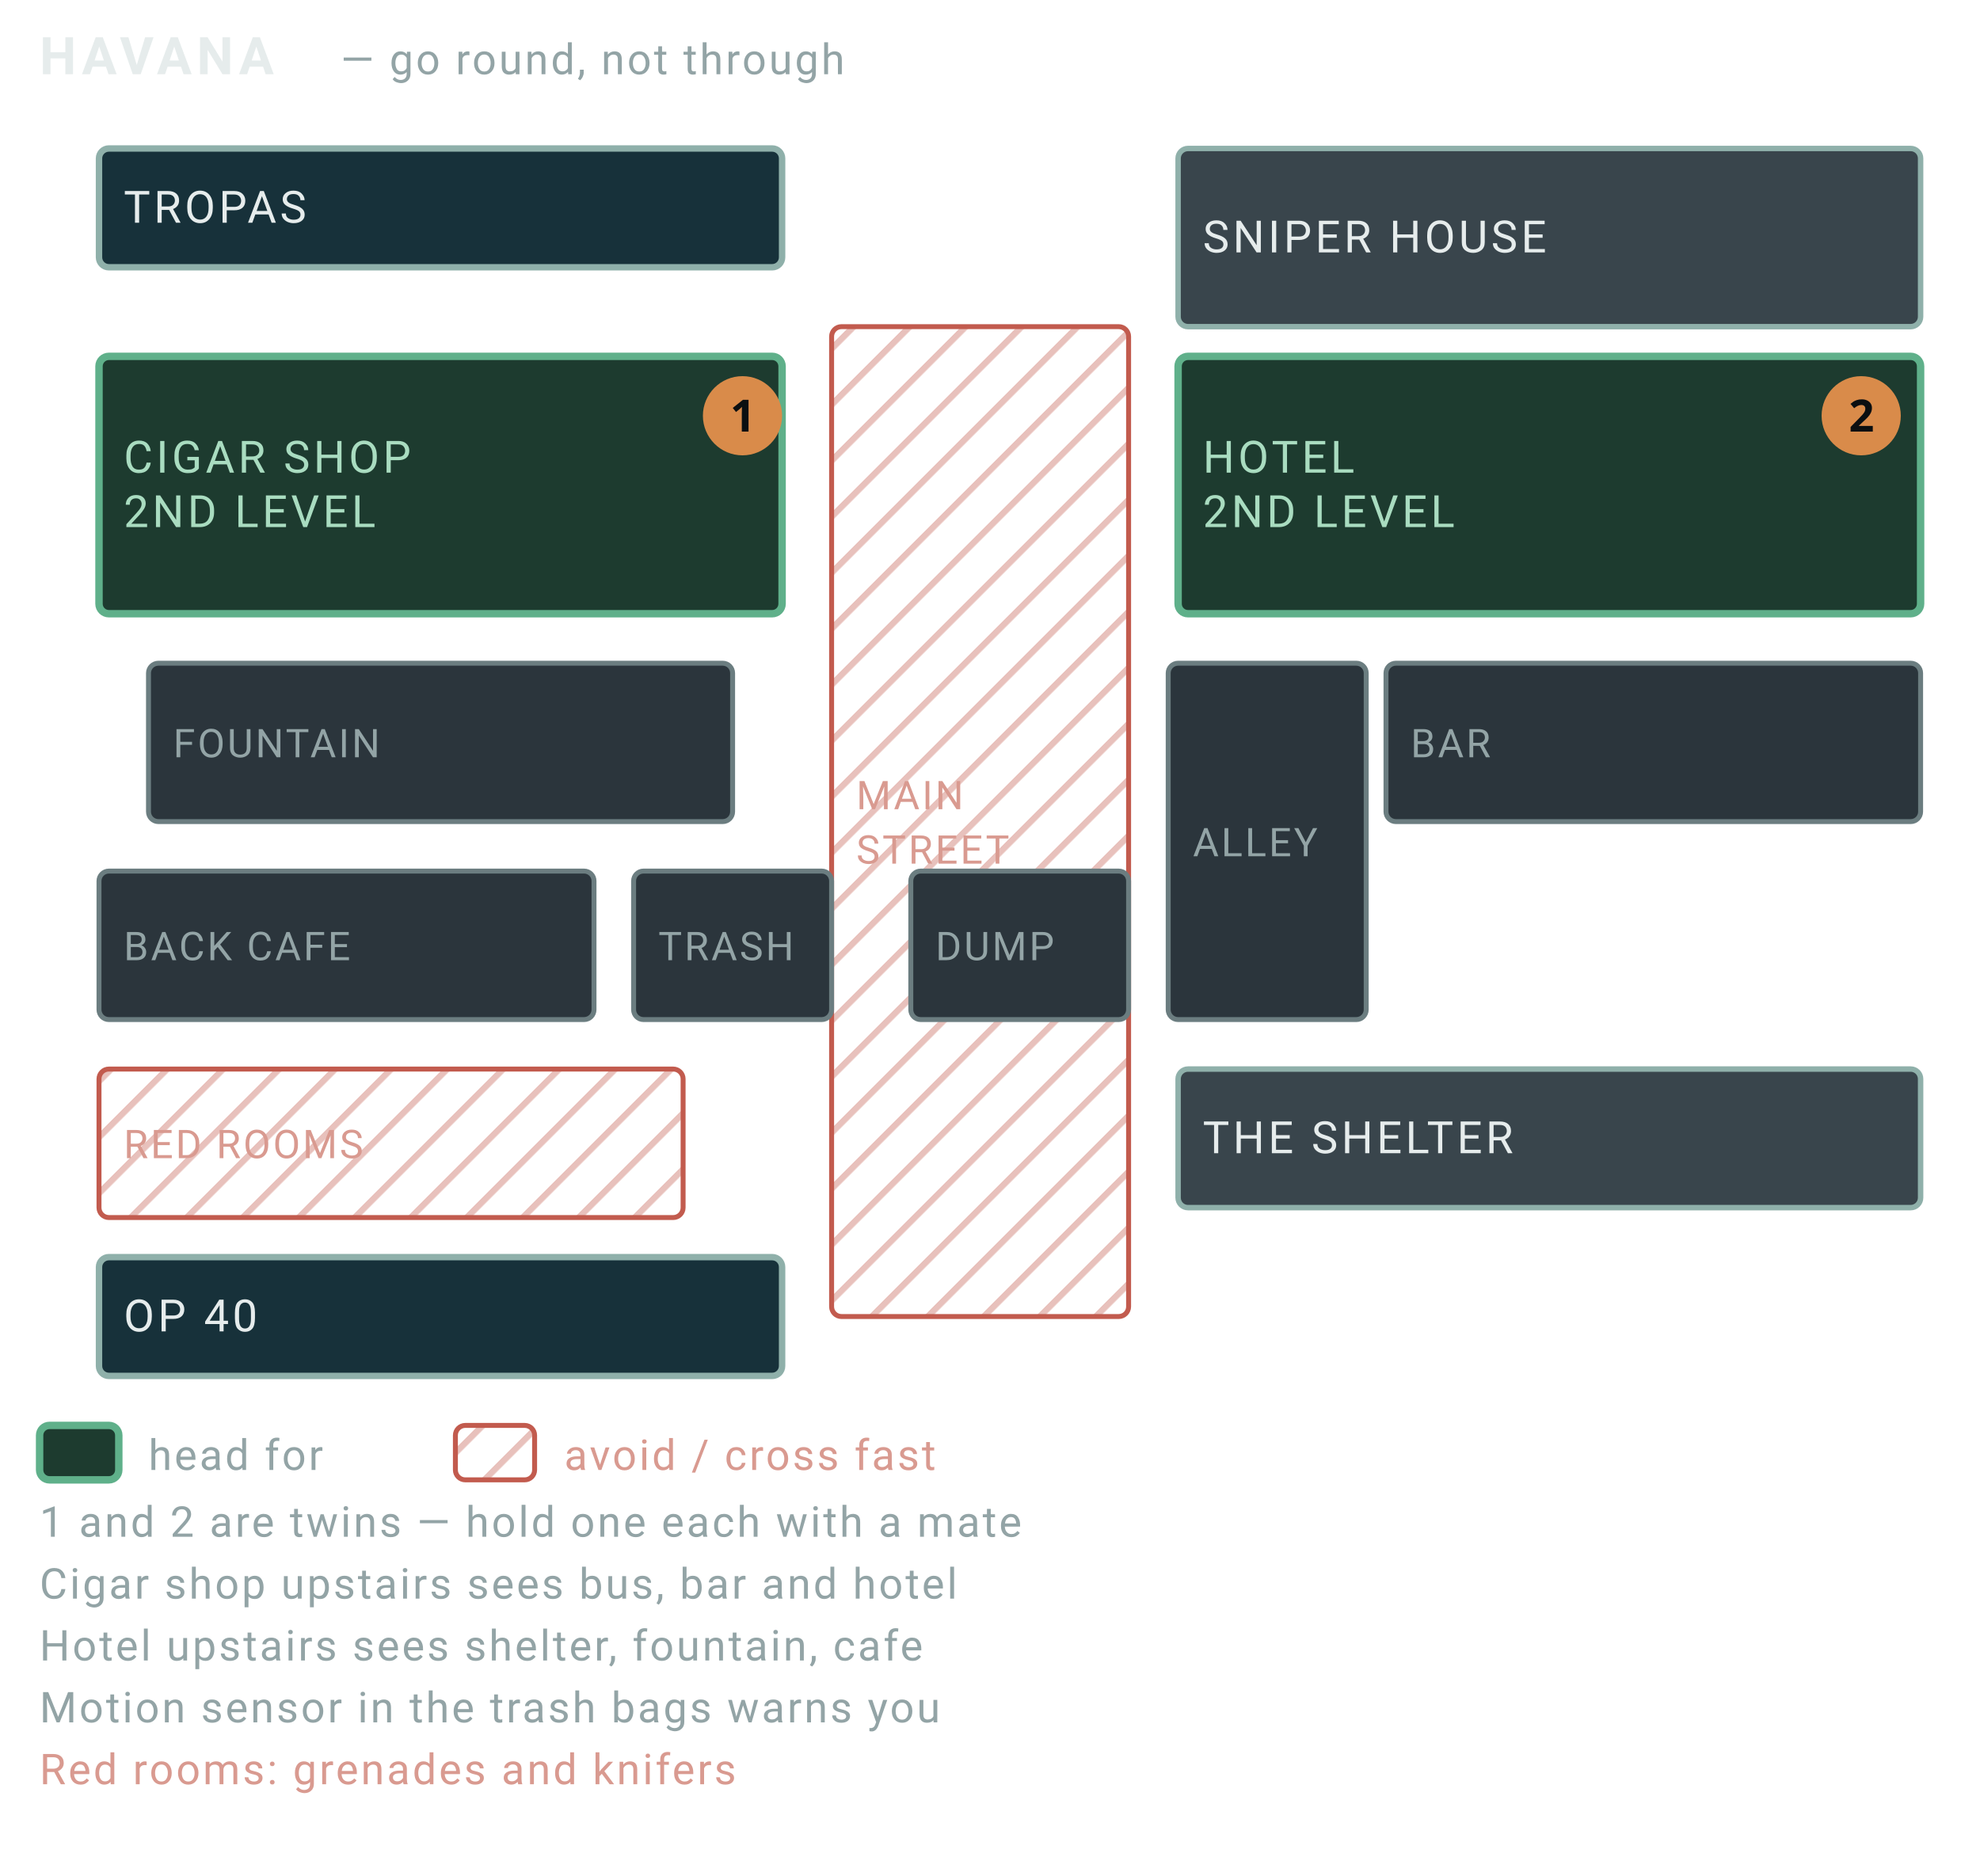
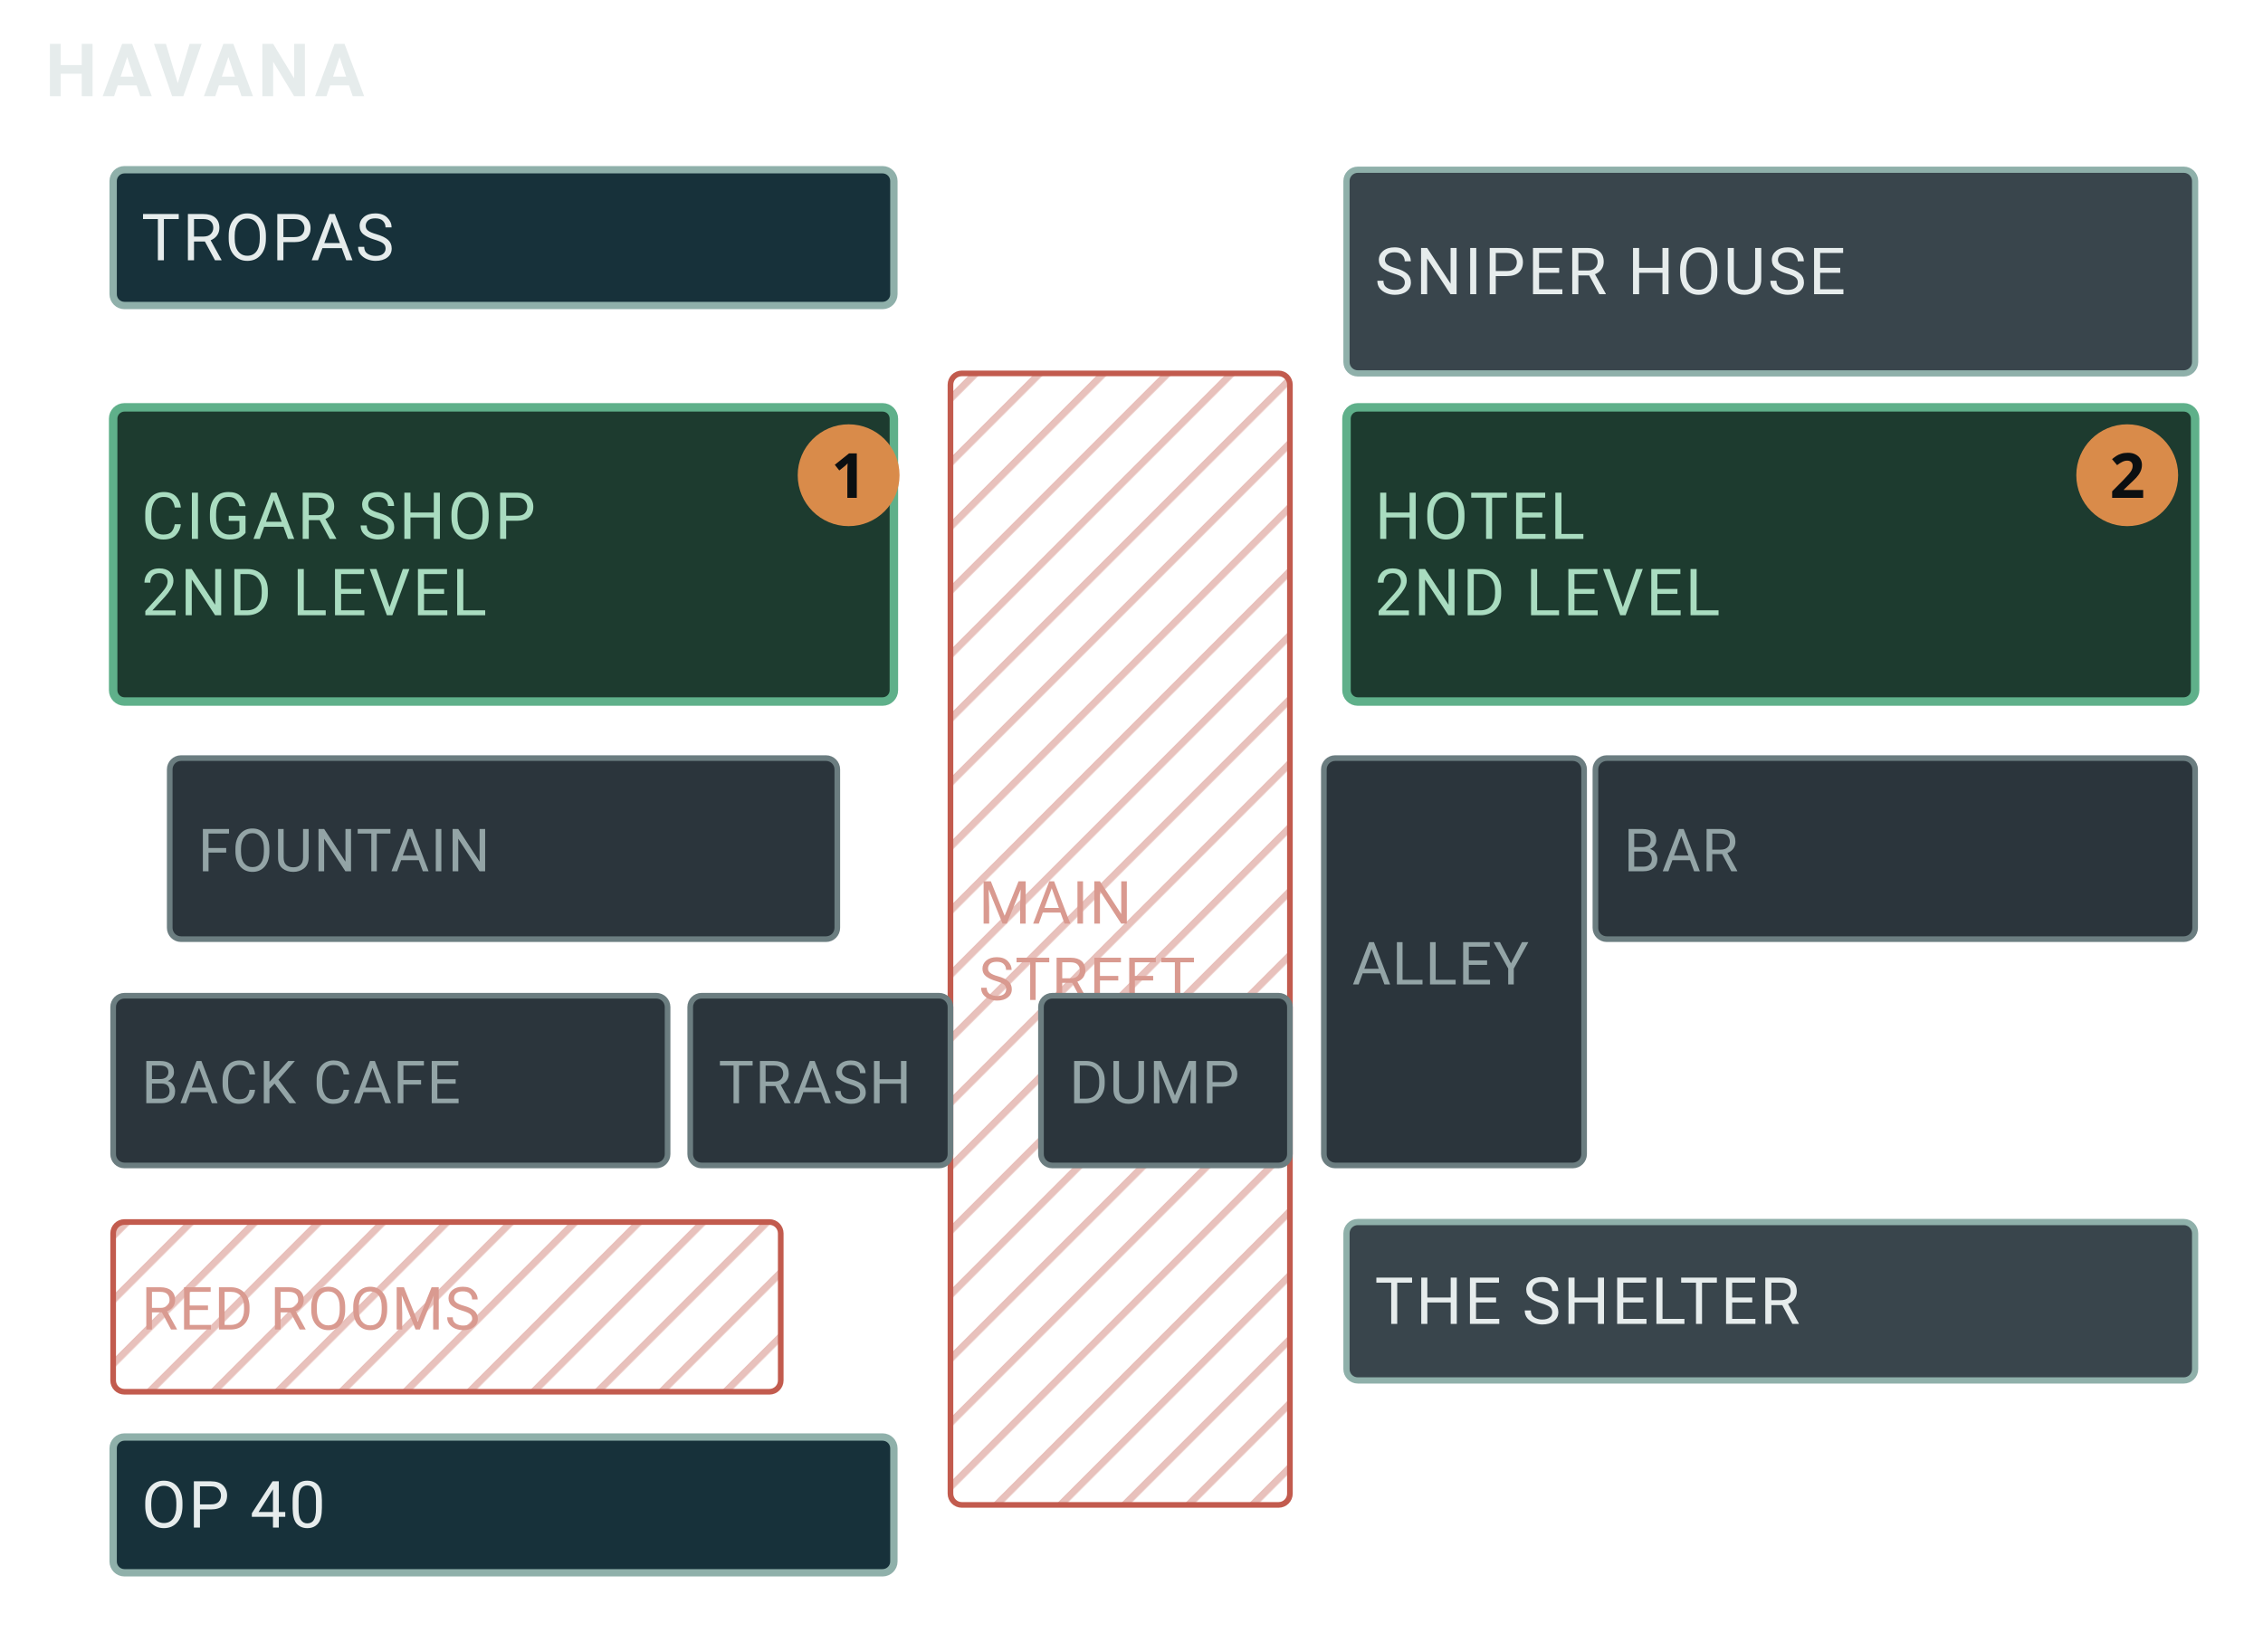
- <svg xmlns="http://www.w3.org/2000/svg" width="400" height="379" viewBox="0 0 400 379" role="img" aria-label="Havana tactical schematic, traced from the in-game minimap.">
+ <svg xmlns="http://www.w3.org/2000/svg" width="400" height="292" viewBox="0 0 400 292" role="img" aria-label="Havana tactical schematic, traced from the in-game minimap.">
  <defs>
    <pattern id="hz" width="8" height="8" patternTransform="rotate(45)" patternUnits="userSpaceOnUse">
      <line x1="0" y1="0" x2="0" y2="8" stroke="#c25b4e" stroke-width="2.5" opacity="0.38" />
    </pattern>
    <style>
.terr{fill:#1b2429;stroke:#55636e;stroke-width:1.4}
.b{fill:#39454c;stroke:#8fb0aa;stroke-width:1.1}
.s{fill:#2b353c;stroke:#6b7d80;stroke-width:1}
.sp{fill:#17313a;stroke:#8fb0aa;stroke-width:1.3}
.rock{fill:#333f45;stroke:#7d8f92;stroke-width:0.9}
.water{fill:#24343c;stroke:#8fb0aa;stroke-width:1}
.hot{fill:url(#hz);stroke:#c25b4e;stroke-width:1}
.lbl{fill:#e6ecec;font-family:ui-sans-serif,system-ui,'Segoe UI',Roboto,sans-serif;
-      font-size:9.0px;letter-spacing:0.7px}
+      font-size:11.5px;letter-spacing:0.4px}
.lbl2{fill:#93a4a6;font-family:ui-sans-serif,system-ui,'Segoe UI',Roboto,sans-serif;
-       font-size:8.0px;letter-spacing:0.5px}
+       font-size:10.5px;letter-spacing:0.2px}
.hotlbl{fill:#d99a90;font-family:ui-sans-serif,system-ui,'Segoe UI',Roboto,sans-serif;
-         font-size:8.0px;letter-spacing:0.5px}
+         font-size:10.5px;letter-spacing:0.2px}
.ttl{fill:#e6ecec;font-family:ui-sans-serif,system-ui,'Segoe UI',Roboto,sans-serif;
-      font-size:10.5px;letter-spacing:1.0px;font-weight:600}
- .key{fill:#93a4a6;font-family:ui-sans-serif,system-ui,'Segoe UI',Roboto,sans-serif;
-      font-size:8.6px;letter-spacing:0.5px}
- .keyhot{fill:#d99a90;font-family:ui-sans-serif,system-ui,'Segoe UI',Roboto,sans-serif;
-         font-size:8.6px;letter-spacing:0.5px}
+      font-size:13.0px;letter-spacing:0.8px;font-weight:600}
.pin{fill:#d98b4a}
- .pinn{fill:#0b0f11;font-family:ui-sans-serif,system-ui,sans-serif;font-size:9px;font-weight:700}
+ .pinn{fill:#0b0f11;font-family:ui-sans-serif,system-ui,sans-serif;font-size:11px;font-weight:700}
.link{stroke:#55636e;stroke-width:1.3;fill:none;stroke-dasharray:3 3}

.go{fill:#1d3b2f;stroke:#5fb08a;stroke-width:1.5}
.golbl{fill:#a9dcc0;font-family:ui-sans-serif,system-ui,'Segoe UI',Roboto,sans-serif;
-        font-size:9px;letter-spacing:0.7px}
+        font-size:11.5px;letter-spacing:0.4px}
</style>
  </defs>
-   <text class="ttl" x="8" y="15">HAVANA</text>
-   <text class="key" x="68.84" y="15">— go round, not through</text>
+   <text class="ttl" x="8" y="17">HAVANA</text>
  <rect class="hot" x="168" y="66" width="60" height="200" rx="2" />
-   <text class="hotlbl" x="173" y="163.5">MAIN</text>
-   <text class="hotlbl" x="173" y="174.5">STREET</text>
+   <text class="hotlbl" x="173" y="163.25">MAIN</text>
+   <text class="hotlbl" x="173" y="176.75">STREET</text>
  <rect class="sp" x="20" y="30" width="138" height="24" rx="2" />
-   <text class="lbl" x="25" y="45">TROPAS</text>
+   <text class="lbl" x="25" y="46">TROPAS</text>
  <rect class="b" x="238" y="30" width="150" height="36" rx="2" />
-   <text class="lbl" x="243" y="51">SNIPER HOUSE</text>
+   <text class="lbl" x="243" y="52">SNIPER HOUSE</text>
  <rect class="go" x="20" y="72" width="138" height="52" rx="2" />
-   <text class="golbl" x="25" y="95.5">CIGAR SHOP</text>
-   <text class="golbl" x="25" y="106.5">2ND LEVEL</text>
+   <text class="golbl" x="25" y="95.25">CIGAR SHOP</text>
+   <text class="golbl" x="25" y="108.75">2ND LEVEL</text>
  <rect class="go" x="238" y="72" width="150" height="52" rx="2" />
-   <text class="golbl" x="243" y="95.5">HOTEL</text>
-   <text class="golbl" x="243" y="106.5">2ND LEVEL</text>
+   <text class="golbl" x="243" y="95.25">HOTEL</text>
+   <text class="golbl" x="243" y="108.75">2ND LEVEL</text>
  <rect class="s" x="30" y="134" width="118" height="32" rx="2" />
-   <text class="lbl2" x="35" y="153">FOUNTAIN</text>
-   <rect class="s" x="20" y="176" width="100" height="30" rx="2" />
-   <text class="lbl2" x="25" y="194">BACK CAFE</text>
-   <rect class="s" x="128" y="176" width="40" height="30" rx="2" />
-   <text class="lbl2" x="133" y="194">TRASH</text>
-   <rect class="s" x="280" y="134" width="108" height="32" rx="2" />
-   <text class="lbl2" x="285" y="153">BAR</text>
-   <rect class="s" x="236" y="134" width="40" height="72" rx="2" />
-   <text class="lbl2" x="241" y="173">ALLEY</text>
+   <text class="lbl2" x="35" y="154">FOUNTAIN</text>
+   <rect class="s" x="20" y="176" width="98" height="30" rx="2" />
+   <text class="lbl2" x="25" y="195">BACK CAFE</text>
+   <rect class="s" x="122" y="176" width="46" height="30" rx="2" />
+   <text class="lbl2" x="127" y="195">TRASH</text>
+   <rect class="s" x="282" y="134" width="106" height="32" rx="2" />
+   <text class="lbl2" x="287" y="154">BAR</text>
+   <rect class="s" x="234" y="134" width="46" height="72" rx="2" />
+   <text class="lbl2" x="239" y="174">ALLEY</text>
  <rect class="s" x="184" y="176" width="44" height="30" rx="2" />
-   <text class="lbl2" x="189" y="194">DUMP</text>
+   <text class="lbl2" x="189" y="195">DUMP</text>
  <rect class="b" x="238" y="216" width="150" height="28" rx="2" />
-   <text class="lbl" x="243" y="233">THE SHELTER</text>
+   <text class="lbl" x="243" y="234">THE SHELTER</text>
  <rect class="hot" x="20" y="216" width="118" height="30" rx="2" />
-   <text class="hotlbl" x="25" y="234">RED ROOMS</text>
+   <text class="hotlbl" x="25" y="235">RED ROOMS</text>
  <rect class="sp" x="20" y="254" width="138" height="24" rx="2" />
-   <text class="lbl" x="25" y="269">OP 40</text>
-   <circle class="pin" cx="150" cy="84" r="8" />
-   <text class="pinn" x="147.5" y="87.2">1</text>
-   <circle class="pin" cx="376" cy="84" r="8" />
-   <text class="pinn" x="373.5" y="87.2">2</text>
-   <rect class="go" x="8" y="288" width="16" height="11" rx="2" />
-   <text class="key" x="30" y="297">head for</text>
-   <rect class="hot" x="92" y="288" width="16" height="11" rx="2" />
-   <text class="keyhot" x="114" y="297">avoid / cross fast</text>
-   <text class="key" x="8" y="310.5">1 and 2 are twins — hold one each with a mate</text>
-   <text class="key" x="8" y="323">Cigar shop upstairs sees bus, bar and hotel</text>
-   <text class="key" x="8" y="335.5">Hotel upstairs sees shelter, fountain, cafe</text>
-   <text class="key" x="8" y="348">Motion sensor in the trash bags warns you</text>
-   <text class="keyhot" x="8" y="360.5">Red rooms: grenades and knifers</text>
+   <text class="lbl" x="25" y="270">OP 40</text>
+   <circle class="pin" cx="150" cy="84" r="9" />
+   <text class="pinn" x="146.9" y="88">1</text>
+   <circle class="pin" cx="376" cy="84" r="9" />
+   <text class="pinn" x="372.9" y="88">2</text>
</svg>
